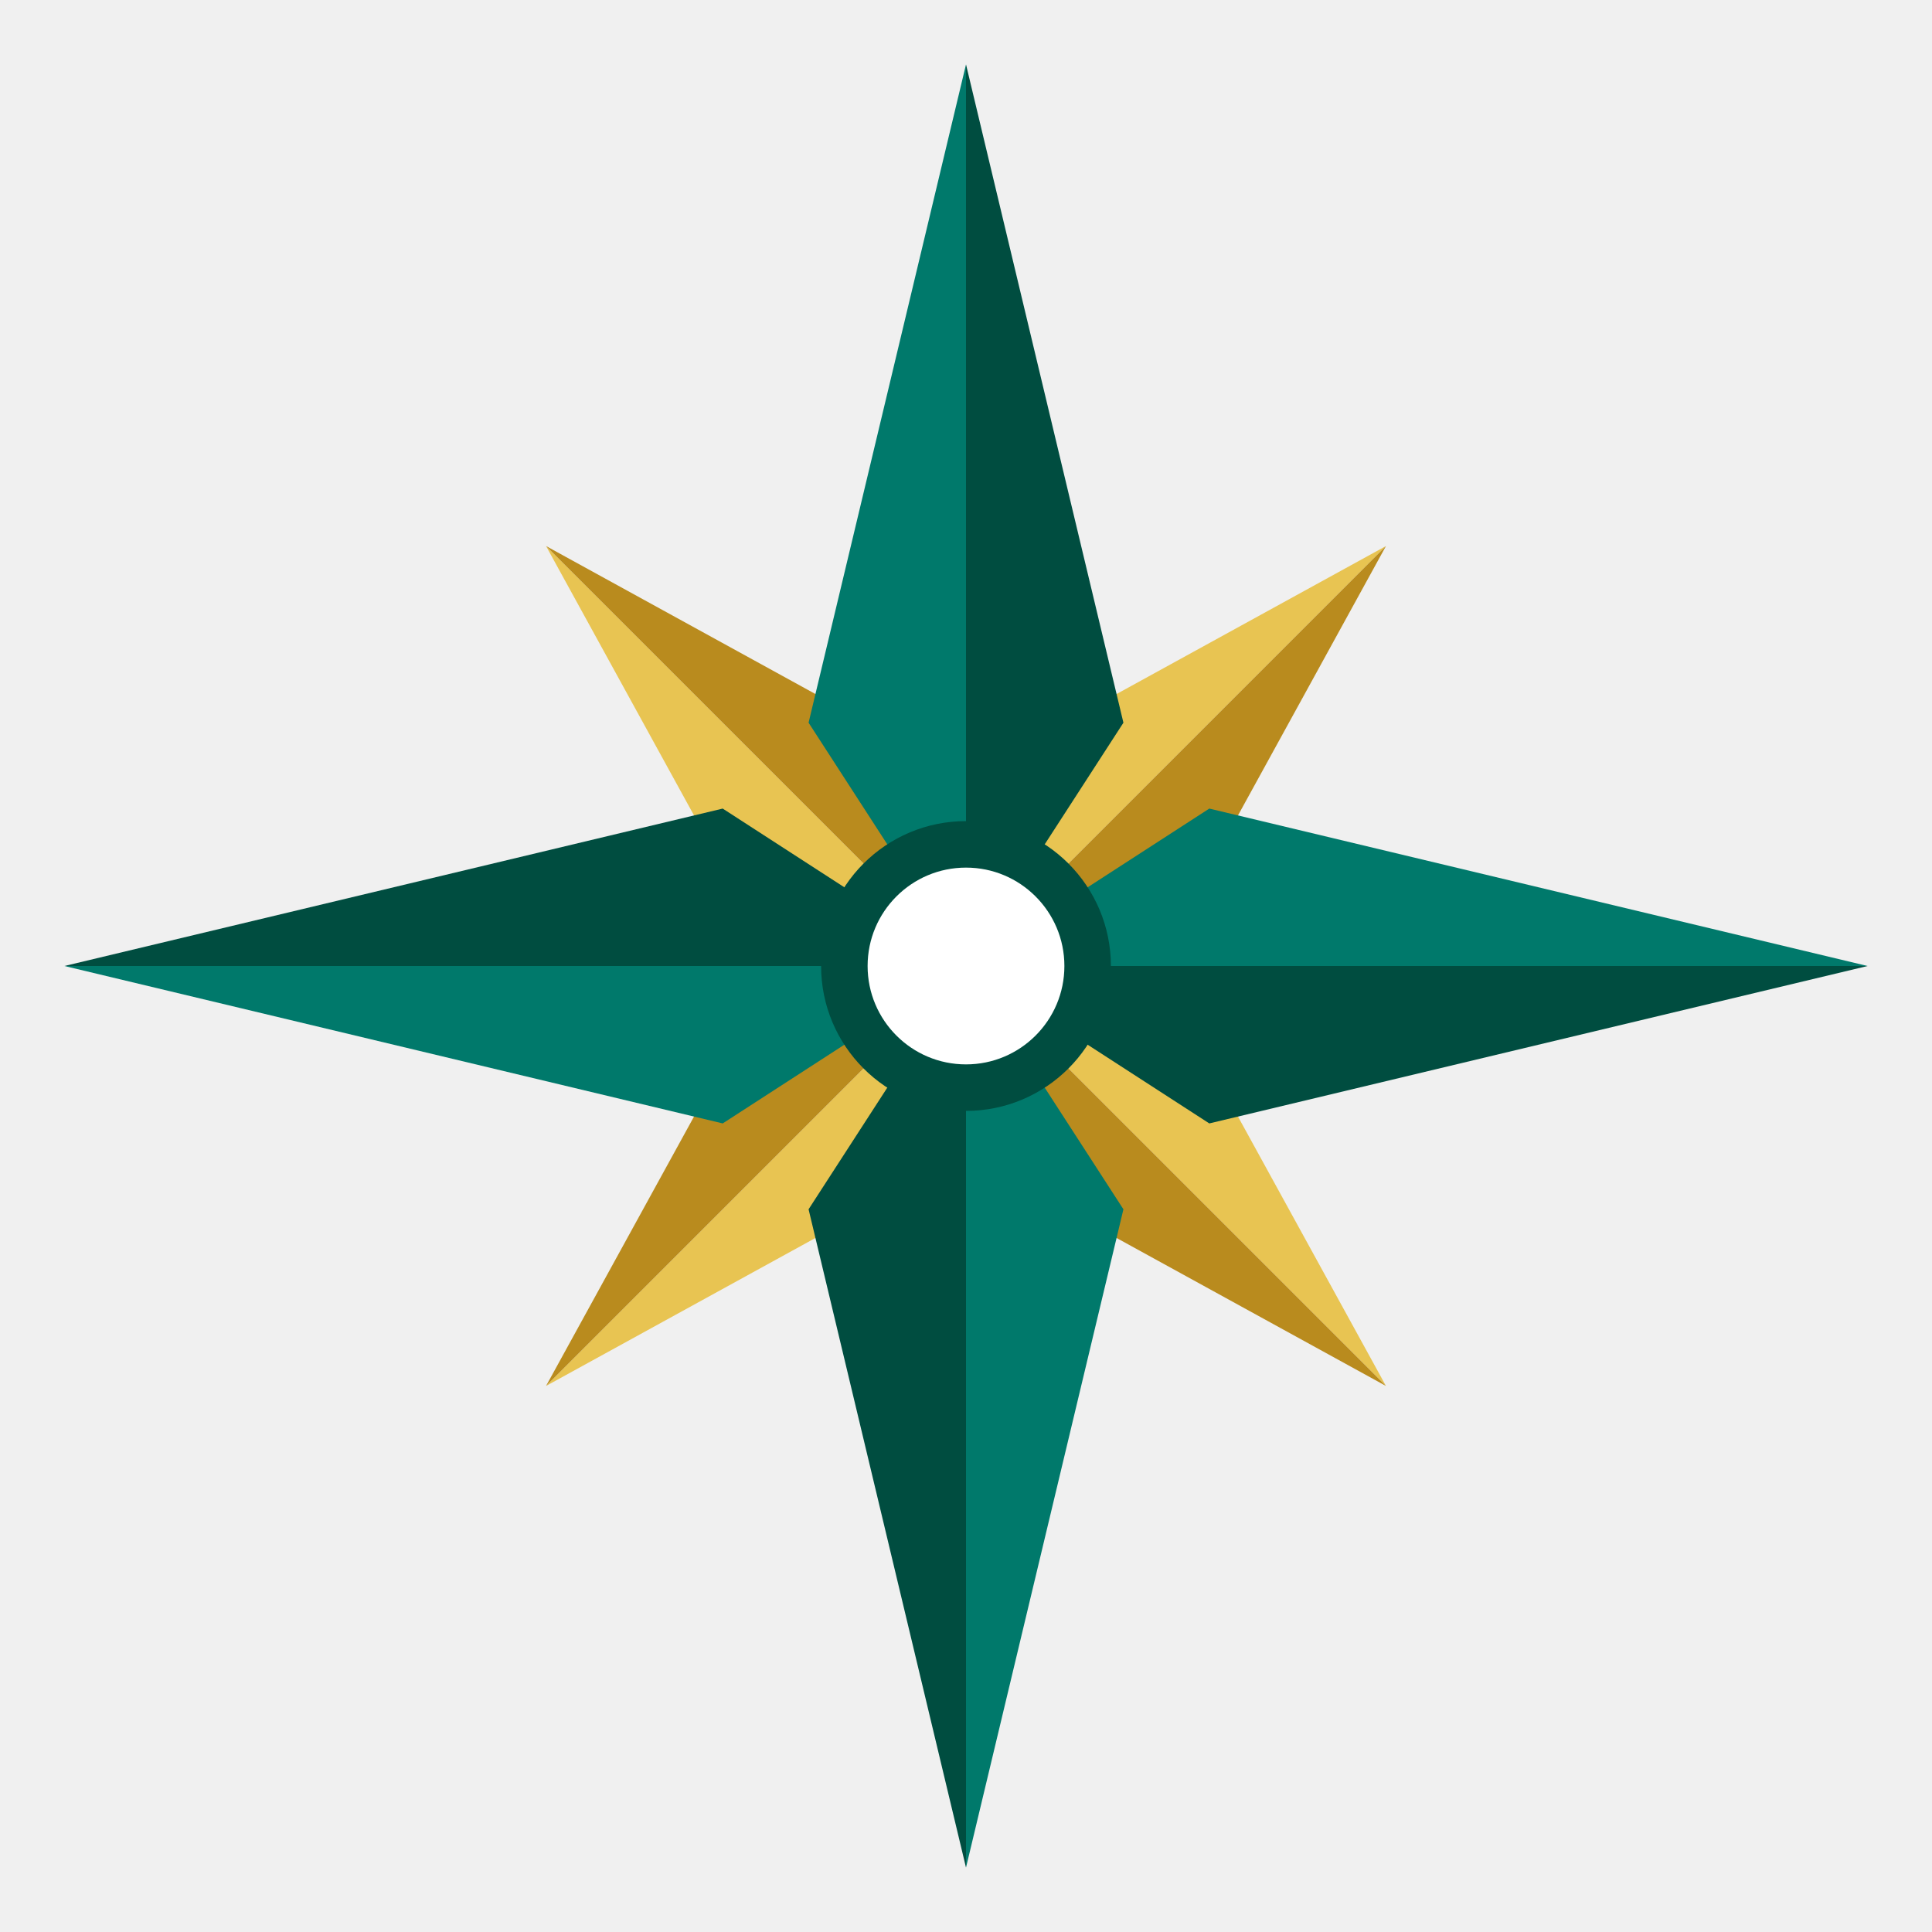
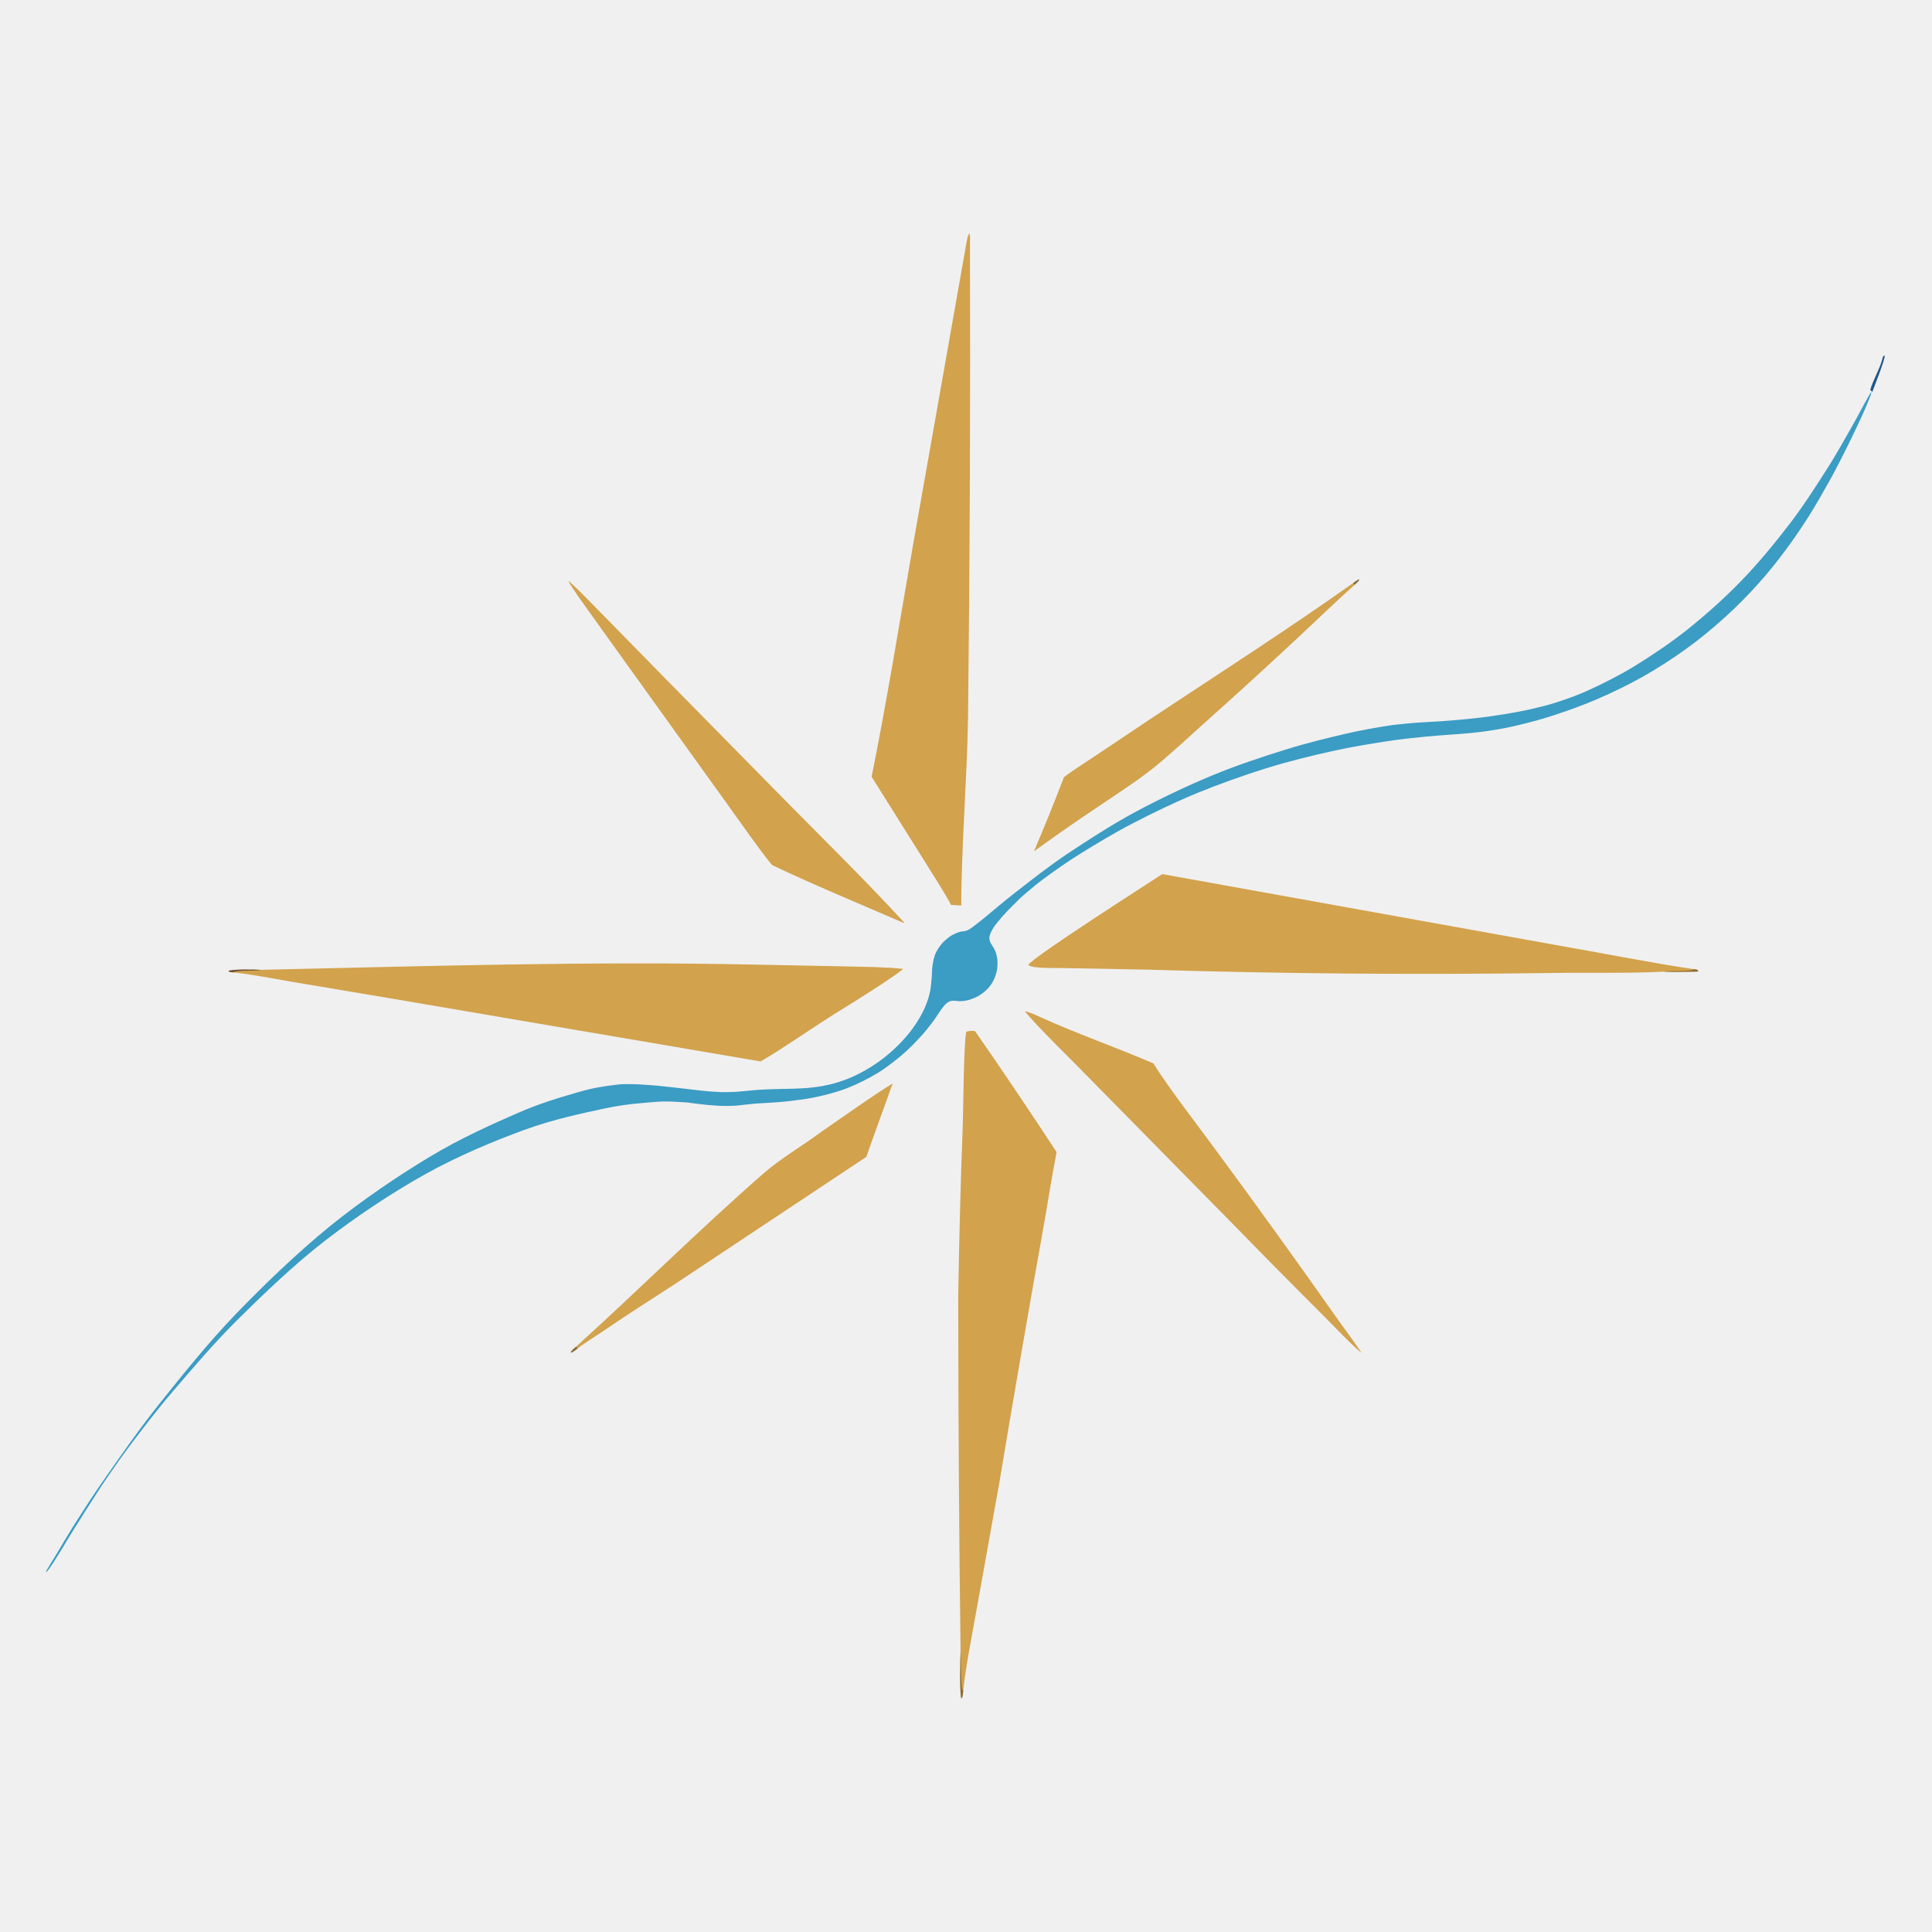
- <svg xmlns="http://www.w3.org/2000/svg" viewBox="0 0 540 540">
-   <g transform="translate(270,270)">
-     <g id="diag">
-       <g transform="rotate(45)">
-         <polygon points="0,-166 -32,-56 0,0" fill="#E8C452" />
-         <polygon points="0,-166 32,-56 0,0" fill="#B98B1E" />
-       </g>
-       <g transform="rotate(135)">
-         <polygon points="0,-166 -32,-56 0,0" fill="#E8C452" />
-         <polygon points="0,-166 32,-56 0,0" fill="#B98B1E" />
-       </g>
-       <g transform="rotate(225)">
-         <polygon points="0,-166 -32,-56 0,0" fill="#E8C452" />
-         <polygon points="0,-166 32,-56 0,0" fill="#B98B1E" />
-       </g>
-       <g transform="rotate(315)">
-         <polygon points="0,-166 -32,-56 0,0" fill="#E8C452" />
-         <polygon points="0,-166 32,-56 0,0" fill="#B98B1E" />
-       </g>
-     </g>
-     <g id="card">
-       <g>
-         <polygon points="0,-252 -44,-68 0,0" fill="#00796B" />
-         <polygon points="0,-252 44,-68 0,0" fill="#004D40" />
-       </g>
-       <g transform="rotate(90)">
-         <polygon points="0,-252 -44,-68 0,0" fill="#00796B" />
-         <polygon points="0,-252 44,-68 0,0" fill="#004D40" />
-       </g>
-       <g transform="rotate(180)">
-         <polygon points="0,-252 -44,-68 0,0" fill="#00796B" />
-         <polygon points="0,-252 44,-68 0,0" fill="#004D40" />
-       </g>
-       <g transform="rotate(270)">
-         <polygon points="0,-252 -44,-68 0,0" fill="#00796B" />
-         <polygon points="0,-252 44,-68 0,0" fill="#004D40" />
-       </g>
-     </g>
-     <circle r="34" fill="#FFFFFF" stroke="#004D40" stroke-width="13" />
-   </g>
+ <svg xmlns="http://www.w3.org/2000/svg" version="1.1" viewBox="101.2 100.3 1848.3 1848.3" preserveAspectRatio="xMidYMid meet">
+   <path transform="translate(0,0)" fill="rgb(210,162,76)" d="M 351.054 1028.11 C 504.789 1024.67 663.757 1019.83 816.997 1023 L 911.443 1024.86 C 927.83 1025.27 949.411 1025.4 965.319 1027.25 C 954.47 1036.24 917.146 1059.47 903.531 1067.85 C 880.327 1082.12 851.722 1102.53 828.847 1115.75 L 478.34 1056.02 L 380.405 1039.56 C 362.617 1036.55 341.902 1032.37 324.195 1030.54 C 322.053 1030.29 321.376 1030.46 319.647 1029.41 C 320.946 1027.2 347.377 1027.91 351.054 1028.11 z" />
+   <path transform="translate(0,0)" fill="rgb(107,83,57)" d="M 324.195 1030.54 C 322.053 1030.29 321.376 1030.46 319.647 1029.41 C 320.946 1027.2 347.377 1027.91 351.054 1028.11 C 342.275 1029.69 329.748 1027.94 324.195 1030.54 z" />
+   <path transform="translate(0,0)" fill="rgb(210,162,76)" d="M 1213.13 936.544 L 1588.81 1004.23 C 1632.13 1011.75 1678.88 1021.14 1721.81 1027.53 L 1723.58 1027.83 C 1726.62 1028.23 1726.1 1029.78 1724.64 1029.81 C 1714.18 1030.05 1703.27 1030.24 1692.8 1029.86 C 1661.88 1031.6 1618.64 1030.57 1586.25 1031.12 C 1457.24 1032.94 1328.22 1031.88 1199.26 1027.95 L 1115.97 1026.38 C 1110.76 1026.24 1087.16 1027 1084.98 1023.24 C 1090.57 1015.14 1197.79 946.575 1213.13 936.544 z" />
+   <path transform="translate(0,0)" fill="rgb(139,109,58)" d="M 1721.81 1027.53 L 1723.58 1027.83 C 1726.62 1028.23 1726.1 1029.78 1724.64 1029.81 C 1714.18 1030.05 1703.27 1030.24 1692.8 1029.86 C 1701.68 1028.57 1716.6 1030.35 1721.81 1027.53 z" />
+   <path transform="translate(0,0)" fill="rgb(210,162,76)" d="M 1020.16 1680.65 C 1018.7 1567 1017.96 1453.34 1017.93 1339.67 C 1018.8 1284.63 1020.27 1229.59 1022.33 1174.58 C 1022.75 1161.61 1023.19 1095.63 1025.69 1087.38 C 1028.34 1086.21 1033.65 1086.28 1034.21 1087.07 C 1055.63 1117.63 1093.33 1173.71 1112.02 1202.52 C 1107.26 1227.08 1103.37 1252.23 1099 1276.92 C 1084.59 1357.47 1070.67 1438.1 1057.23 1518.82 L 1034.9 1643.33 C 1031.27 1663.6 1024.61 1697.76 1022.7 1717.62 C 1022.52 1719.41 1022.33 1723.73 1021.14 1725.14 L 1021.19 1725.34 C 1019.03 1724.65 1019.92 1685.18 1020.16 1680.65 z" />
+   <path transform="translate(0,0)" fill="rgb(139,109,58)" d="M 1020.16 1680.65 C 1020.78 1686.04 1019.81 1717.22 1022.7 1717.62 C 1022.52 1719.41 1022.33 1723.73 1021.14 1725.14 L 1021.19 1725.34 C 1019.03 1724.65 1019.92 1685.18 1020.16 1680.65 z" />
+   <path transform="translate(0,0)" fill="rgb(210,162,76)" d="M 1025.89 331.999 C 1026.59 328.815 1026.79 325.766 1028.65 323.45 C 1029.41 327.194 1029.28 328.114 1029.13 332 C 1029.66 483.65 1029.04 635.301 1027.29 786.941 C 1026.33 845.823 1020.95 909.162 1020.81 966.553 C 1017.8 966.519 1014.09 966.179 1011.02 965.975 C 1005.24 954.91 995.015 939.229 988.306 928.307 L 935.056 843.421 C 949.832 770.217 961.888 694.973 974.757 621.272 L 1025.89 331.999 z" />
+   <path transform="translate(0,0)" fill="rgb(59,156,196)" d="M 1879.0 497.2 C 1881.5 492.7 1886.4 483.5 1888.5 479.9 C 1890.5 476.3 1890.8 476.1 1891.3 475.6 C 1891.8 475.1 1891.4 476.4 1891.2 477.0 C 1891.1 477.7 1890.8 478.6 1890.4 479.5 C 1890.1 480.4 1889.7 481.3 1889.3 482.4 C 1888.8 483.5 1888.5 484.3 1887.7 486.2 C 1887.0 488.0 1886.2 489.8 1884.6 493.5 C 1883.0 497.1 1881.1 501.5 1878.0 507.8 C 1875.0 514.1 1871.1 522.5 1866.5 531.5 C 1862.0 540.5 1856.5 551.3 1850.6 561.8 C 1844.7 572.3 1838.2 583.8 1831.3 594.7 C 1824.3 605.6 1817.0 616.5 1808.9 627.3 C 1800.8 638.1 1792.3 648.9 1782.6 659.5 C 1773.0 670.2 1762.4 681.0 1751.0 691.2 C 1739.6 701.5 1727.2 711.8 1714.1 721.2 C 1701.1 730.6 1686.9 739.7 1672.8 747.7 C 1658.7 755.7 1643.5 762.9 1629.5 769.0 C 1615.4 775.1 1601.1 780.2 1588.5 784.3 C 1576.0 788.5 1564.3 791.5 1554.2 793.9 C 1544.2 796.4 1536.0 797.8 1528.3 799.0 C 1520.5 800.3 1514.4 800.9 1507.9 801.6 C 1501.3 802.3 1496.2 802.5 1488.9 803.1 C 1481.6 803.7 1474.4 804.1 1464.2 805.1 C 1454.0 806.2 1442.5 807.2 1427.7 809.5 C 1413.0 811.8 1394.9 814.6 1375.7 818.9 C 1356.6 823.1 1334.4 828.5 1312.8 835.2 C 1291.2 841.9 1267.5 850.4 1246.2 859.1 C 1224.9 867.9 1203.5 878.3 1185.2 887.8 C 1166.8 897.3 1149.8 907.7 1136.0 916.2 C 1122.3 924.7 1111.6 932.3 1102.7 938.8 C 1093.8 945.2 1088.1 950.1 1082.6 954.8 C 1077.2 959.4 1073.7 962.9 1070.0 966.7 C 1066.2 970.4 1063.0 973.9 1060.0 977.2 C 1057.1 980.6 1054.3 983.9 1052.3 986.8 C 1050.4 989.7 1049.0 992.3 1048.3 994.5 C 1047.5 996.7 1047.7 998.4 1048.0 1000.0 C 1048.3 1001.6 1049.2 1002.8 1049.9 1004.1 C 1050.7 1005.5 1051.7 1006.6 1052.4 1008.2 C 1053.2 1009.7 1053.9 1011.3 1054.4 1013.4 C 1054.9 1015.4 1055.4 1017.8 1055.5 1020.4 C 1055.5 1023.0 1055.4 1026.2 1054.8 1029.2 C 1054.1 1032.2 1053.1 1035.6 1051.5 1038.5 C 1050.0 1041.5 1047.8 1044.5 1045.4 1046.9 C 1043.1 1049.2 1040.2 1051.3 1037.6 1052.9 C 1034.9 1054.5 1032.0 1055.6 1029.6 1056.4 C 1027.2 1057.3 1025.1 1057.6 1023.3 1057.9 C 1021.5 1058.1 1020.1 1058.1 1018.8 1058.1 C 1017.6 1058.1 1016.6 1057.9 1015.6 1057.8 C 1014.6 1057.7 1013.7 1057.6 1012.7 1057.7 C 1011.8 1057.8 1010.8 1057.9 1009.9 1058.2 C 1008.9 1058.6 1007.9 1059.2 1006.9 1060.0 C 1005.9 1060.8 1004.9 1061.9 1003.9 1063.1 C 1002.8 1064.4 1001.8 1065.8 1000.7 1067.4 C 999.6 1068.9 998.8 1070.4 997.3 1072.5 C 995.8 1074.7 994.3 1077.0 991.7 1080.3 C 989.1 1083.6 986.1 1087.6 981.6 1092.4 C 977.0 1097.3 971.2 1103.5 964.4 1109.3 C 957.6 1115.0 949.5 1121.5 940.9 1126.8 C 932.2 1132.0 922.1 1137.2 912.4 1141.0 C 902.8 1144.8 892.3 1147.5 882.9 1149.6 C 873.6 1151.7 864.1 1152.7 856.4 1153.7 C 848.7 1154.6 842.1 1154.9 836.7 1155.3 C 831.2 1155.7 827.4 1155.8 823.7 1156.1 C 820.1 1156.4 817.6 1156.7 814.8 1157.0 C 812.0 1157.3 809.6 1157.6 806.9 1157.9 C 804.2 1158.1 801.4 1158.3 798.4 1158.3 C 795.4 1158.4 792.2 1158.3 788.9 1158.2 C 785.5 1158.0 781.9 1157.7 778.3 1157.4 C 774.6 1157.0 771.0 1156.6 766.9 1156.1 C 762.7 1155.7 759.9 1154.9 753.4 1154.7 C 746.9 1154.4 740.2 1153.5 727.9 1154.5 C 715.6 1155.6 700.4 1156.3 679.5 1160.8 C 658.5 1165.3 630.7 1171.0 602.1 1181.5 C 573.5 1192.0 539.6 1206.0 507.9 1223.7 C 476.1 1241.4 441.5 1264.5 411.7 1287.6 C 381.9 1310.7 353.2 1338.4 329.0 1362.3 C 304.8 1386.3 283.5 1411.7 266.5 1431.5 C 249.4 1451.4 237.1 1468.1 226.8 1481.5 C 216.6 1495.0 210.7 1503.8 205.0 1512.0 C 199.2 1520.3 196.1 1525.3 192.4 1531.0 C 188.7 1536.7 185.7 1541.4 182.6 1546.3 C 179.6 1551.2 176.6 1555.9 173.9 1560.1 C 171.3 1564.3 169.0 1568.1 166.8 1571.6 C 164.7 1575.0 163.0 1577.9 161.3 1580.7 C 159.6 1583.5 158.0 1586.1 156.5 1588.5 C 155.0 1590.9 153.5 1593.3 152.2 1595.3 C 150.9 1597.3 149.6 1599.2 148.6 1600.6 C 147.6 1602.0 146.7 1603.0 146.2 1603.6 C 145.6 1604.1 145.3 1604.3 145.3 1604.1 C 145.2 1603.9 145.4 1603.4 145.9 1602.4 C 146.4 1601.5 147.2 1600.1 148.3 1598.4 C 149.3 1596.6 150.7 1594.4 152.2 1592.1 C 153.6 1589.7 155.1 1587.2 156.9 1584.3 C 158.7 1581.3 159.8 1579.3 162.9 1574.2 C 166.1 1569.1 169.0 1563.9 175.7 1553.5 C 182.5 1543.0 190.5 1530.2 203.6 1511.7 C 216.6 1493.2 233.6 1468.4 254.2 1442.6 C 274.8 1416.9 299.7 1385.6 326.9 1357.3 C 354.1 1329.1 386.3 1298.2 417.2 1273.1 C 448.1 1248.1 482.4 1225.0 512.3 1207.0 C 542.2 1189.0 572.9 1175.4 596.7 1165.0 C 620.6 1154.6 640.3 1149.3 655.6 1144.8 C 670.9 1140.4 680.2 1139.5 688.6 1138.3 C 697.0 1137.1 700.9 1137.5 705.8 1137.5 C 710.8 1137.5 714.3 1137.8 718.4 1138.1 C 722.5 1138.3 726.5 1138.7 730.5 1139.0 C 734.4 1139.4 738.2 1139.8 741.8 1140.2 C 745.5 1140.6 749.0 1141.0 752.5 1141.4 C 755.9 1141.8 759.3 1142.2 762.6 1142.6 C 766.0 1143.0 769.3 1143.4 772.5 1143.7 C 775.8 1144.1 779.1 1144.4 782.2 1144.6 C 785.4 1144.8 788.5 1145.0 791.6 1145.1 C 794.6 1145.2 797.6 1145.1 800.5 1145.0 C 803.5 1145.0 806.4 1144.7 809.3 1144.5 C 812.2 1144.3 815.0 1144.0 818.0 1143.7 C 821.0 1143.4 823.9 1143.1 827.1 1142.9 C 830.3 1142.7 833.5 1142.5 837.1 1142.4 C 840.7 1142.3 844.5 1142.2 848.4 1142.1 C 852.4 1142.0 856.7 1142.0 861.0 1141.8 C 865.3 1141.6 869.7 1141.5 874.2 1141.1 C 878.6 1140.6 883.1 1140.2 887.9 1139.3 C 892.7 1138.4 897.7 1137.3 903.0 1135.6 C 908.4 1133.9 914.2 1131.8 920.1 1128.9 C 926.0 1126.0 932.4 1122.5 938.4 1118.4 C 944.5 1114.3 950.7 1109.5 956.2 1104.3 C 961.8 1099.2 967.4 1093.2 971.9 1087.4 C 976.5 1081.6 980.5 1075.3 983.5 1069.4 C 986.6 1063.5 988.8 1057.6 990.2 1052.2 C 991.7 1046.8 991.9 1041.8 992.4 1037.2 C 992.9 1032.5 992.7 1028.2 993.3 1024.1 C 993.9 1020.0 994.7 1016.2 996.1 1012.7 C 997.6 1009.3 999.8 1006.0 1002.0 1003.4 C 1004.2 1000.7 1007.0 998.5 1009.3 996.7 C 1011.6 995.0 1013.9 993.9 1015.8 993.1 C 1017.8 992.2 1019.3 991.8 1020.8 991.5 C 1022.2 991.1 1022.9 991.5 1024.5 991.0 C 1026.0 990.5 1026.7 990.6 1030.0 988.4 C 1033.2 986.2 1036.6 983.4 1043.9 977.6 C 1051.1 971.7 1060.4 963.5 1073.6 953.3 C 1086.7 943.2 1103.8 929.5 1122.8 916.8 C 1141.9 904.1 1164.7 889.3 1187.7 876.9 C 1210.8 864.5 1237.1 852.0 1261.0 842.1 C 1284.8 832.2 1309.7 824.1 1330.8 817.5 C 1351.9 810.9 1371.9 806.2 1387.6 802.5 C 1403.4 798.8 1415.1 796.9 1425.2 795.2 C 1435.3 793.5 1441.8 793.0 1448.3 792.4 C 1454.8 791.7 1459.0 791.6 1464.2 791.2 C 1469.5 790.9 1474.3 790.6 1479.8 790.3 C 1485.3 789.9 1491.0 789.5 1497.3 788.9 C 1503.6 788.3 1510.5 787.7 1517.7 786.8 C 1525.0 785.9 1532.9 784.8 1540.8 783.5 C 1548.8 782.1 1556.8 780.8 1565.4 778.8 C 1573.9 776.8 1582.1 775.0 1591.9 771.7 C 1601.8 768.4 1612.0 764.9 1624.4 759.0 C 1636.8 753.2 1650.9 746.2 1666.2 736.8 C 1681.5 727.3 1699.2 715.6 1716.1 702.1 C 1732.9 688.6 1750.9 672.7 1767.1 655.9 C 1783.3 639.2 1799.5 619.5 1813.2 601.6 C 1826.9 583.8 1839.1 564.5 1849.2 548.7 C 1859.3 532.9 1868.7 515.5 1873.7 506.9 C 1878.6 498.3 1876.6 501.6 1879.0 497.2 Z" />
+   <path transform="translate(0,0)" fill="rgb(210,162,76)" d="M 1081.57 1067.76 C 1085.9 1068.44 1091.54 1071.1 1095.68 1072.99 C 1131.44 1089.3 1168.63 1102.11 1204.68 1117.66 C 1218.29 1139.95 1248.43 1178.72 1264.71 1201.05 C 1303.45 1253.6 1341.61 1306.57 1379.2 1359.95 C 1387.3 1371.5 1395.8 1382.6 1403.69 1394.33 C 1398.88 1391.69 1374.97 1366.67 1369.32 1360.98 C 1340.74 1332.51 1312.37 1303.83 1284.23 1274.93 L 1140.92 1129.3 C 1123.83 1111.64 1096.15 1085.25 1081.57 1067.76 z" />
+   <path transform="translate(0,0)" fill="rgb(210,162,76)" d="M 644.82 655.926 C 650.09 659.759 667.196 677.592 672.352 682.798 L 736.505 748.236 L 858.403 872.14 C 894.218 908.334 932.269 945.853 966.608 983.311 C 966.017 983.157 965.427 983.003 964.837 982.848 C 927.14 966.603 875.579 945.026 840.383 928.156 C 837.416 926.734 801.231 875.531 797.888 870.855 L 709.576 747.939 L 665.279 686.175 C 660.036 678.769 648.581 663.298 644.82 655.926 z" />
+   <path transform="translate(0,0)" fill="rgb(210,162,76)" d="M 652.367 1388.56 C 712.512 1334.19 770.579 1276.19 831.776 1222.78 C 848.649 1208.05 869.892 1195.9 887.849 1182.43 C 909.36 1167.78 933.113 1150.38 955.16 1136.85 C 946.838 1160.4 938.181 1183.36 930.017 1207.04 L 747.309 1328.44 C 725.154 1342.92 702.51 1357.05 680.731 1372.09 C 674.004 1376.73 659.89 1385.37 654.09 1390.19 L 652.367 1388.56 z" />
+   <path transform="translate(0,0)" fill="rgb(210,162,76)" d="M 1395.62 658.147 L 1397.01 659.964 C 1379.63 675.284 1360.72 693.762 1343.53 709.736 C 1313.05 738.201 1282.24 766.321 1251.12 794.092 C 1236.92 806.825 1219.94 822.682 1205.23 834.535 C 1190.63 846.29 1169.54 860.038 1153.68 870.724 C 1132.3 884.98 1111.2 899.649 1090.39 914.724 C 1100.41 891.247 1109.97 867.581 1119.09 843.738 C 1126.81 837.825 1139.53 829.779 1147.93 824.128 L 1205.17 785.862 C 1266.98 744.98 1335.49 700.88 1395.62 658.147 z" />
+   <path transform="translate(0,0)" fill="rgb(32,87,139)" d="M 1890.42 473.301 C 1892.88 464.396 1899.33 453.643 1901.8 444.43 C 1902.15 443.13 1902.43 440.445 1904.17 440.477 C 1905.45 442.087 1893.51 472.246 1892.38 475.289 L 1890.42 473.301 z" />
+   <path transform="translate(0,0)" fill="rgb(139,109,58)" d="M 652.367 1388.56 L 654.09 1390.19 C 645.13 1397.58 645.318 1393.97 652.367 1388.56 z" />
+   <path transform="translate(0,0)" fill="rgb(139,109,58)" d="M 1395.62 658.147 C 1402.53 652.65 1404.19 653.671 1397.01 659.964 L 1395.62 658.147 z" />
</svg>
